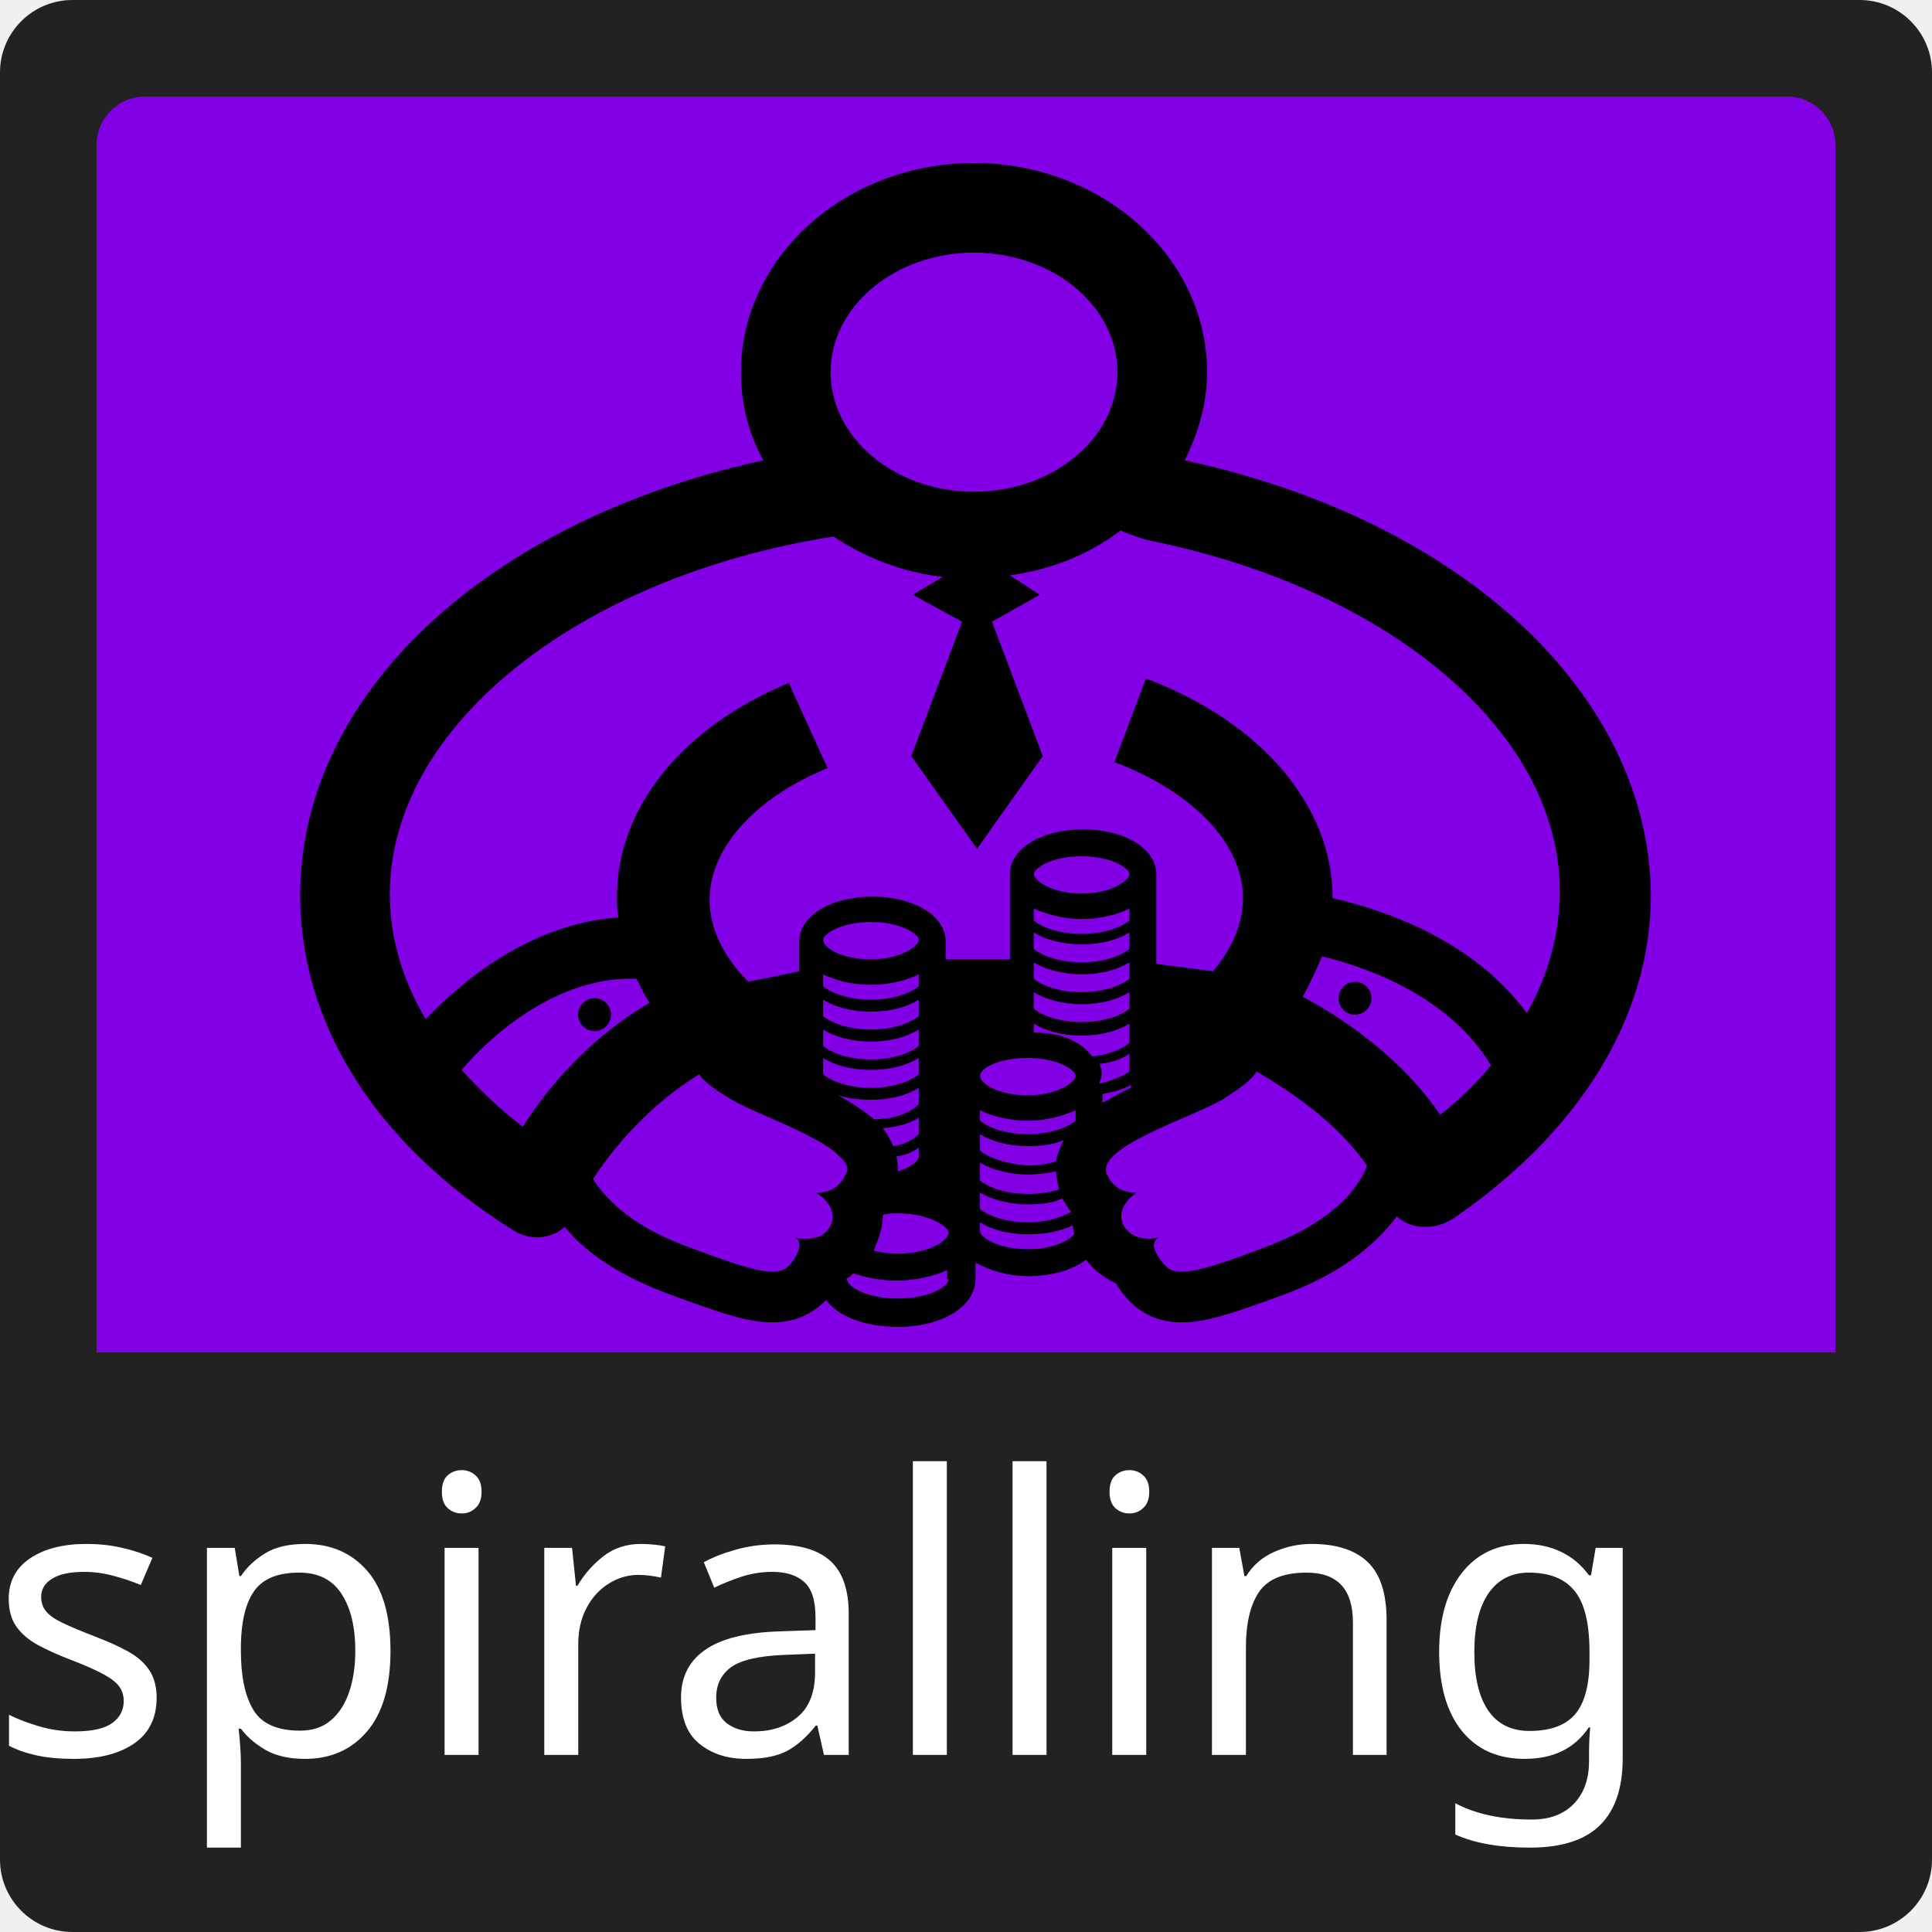
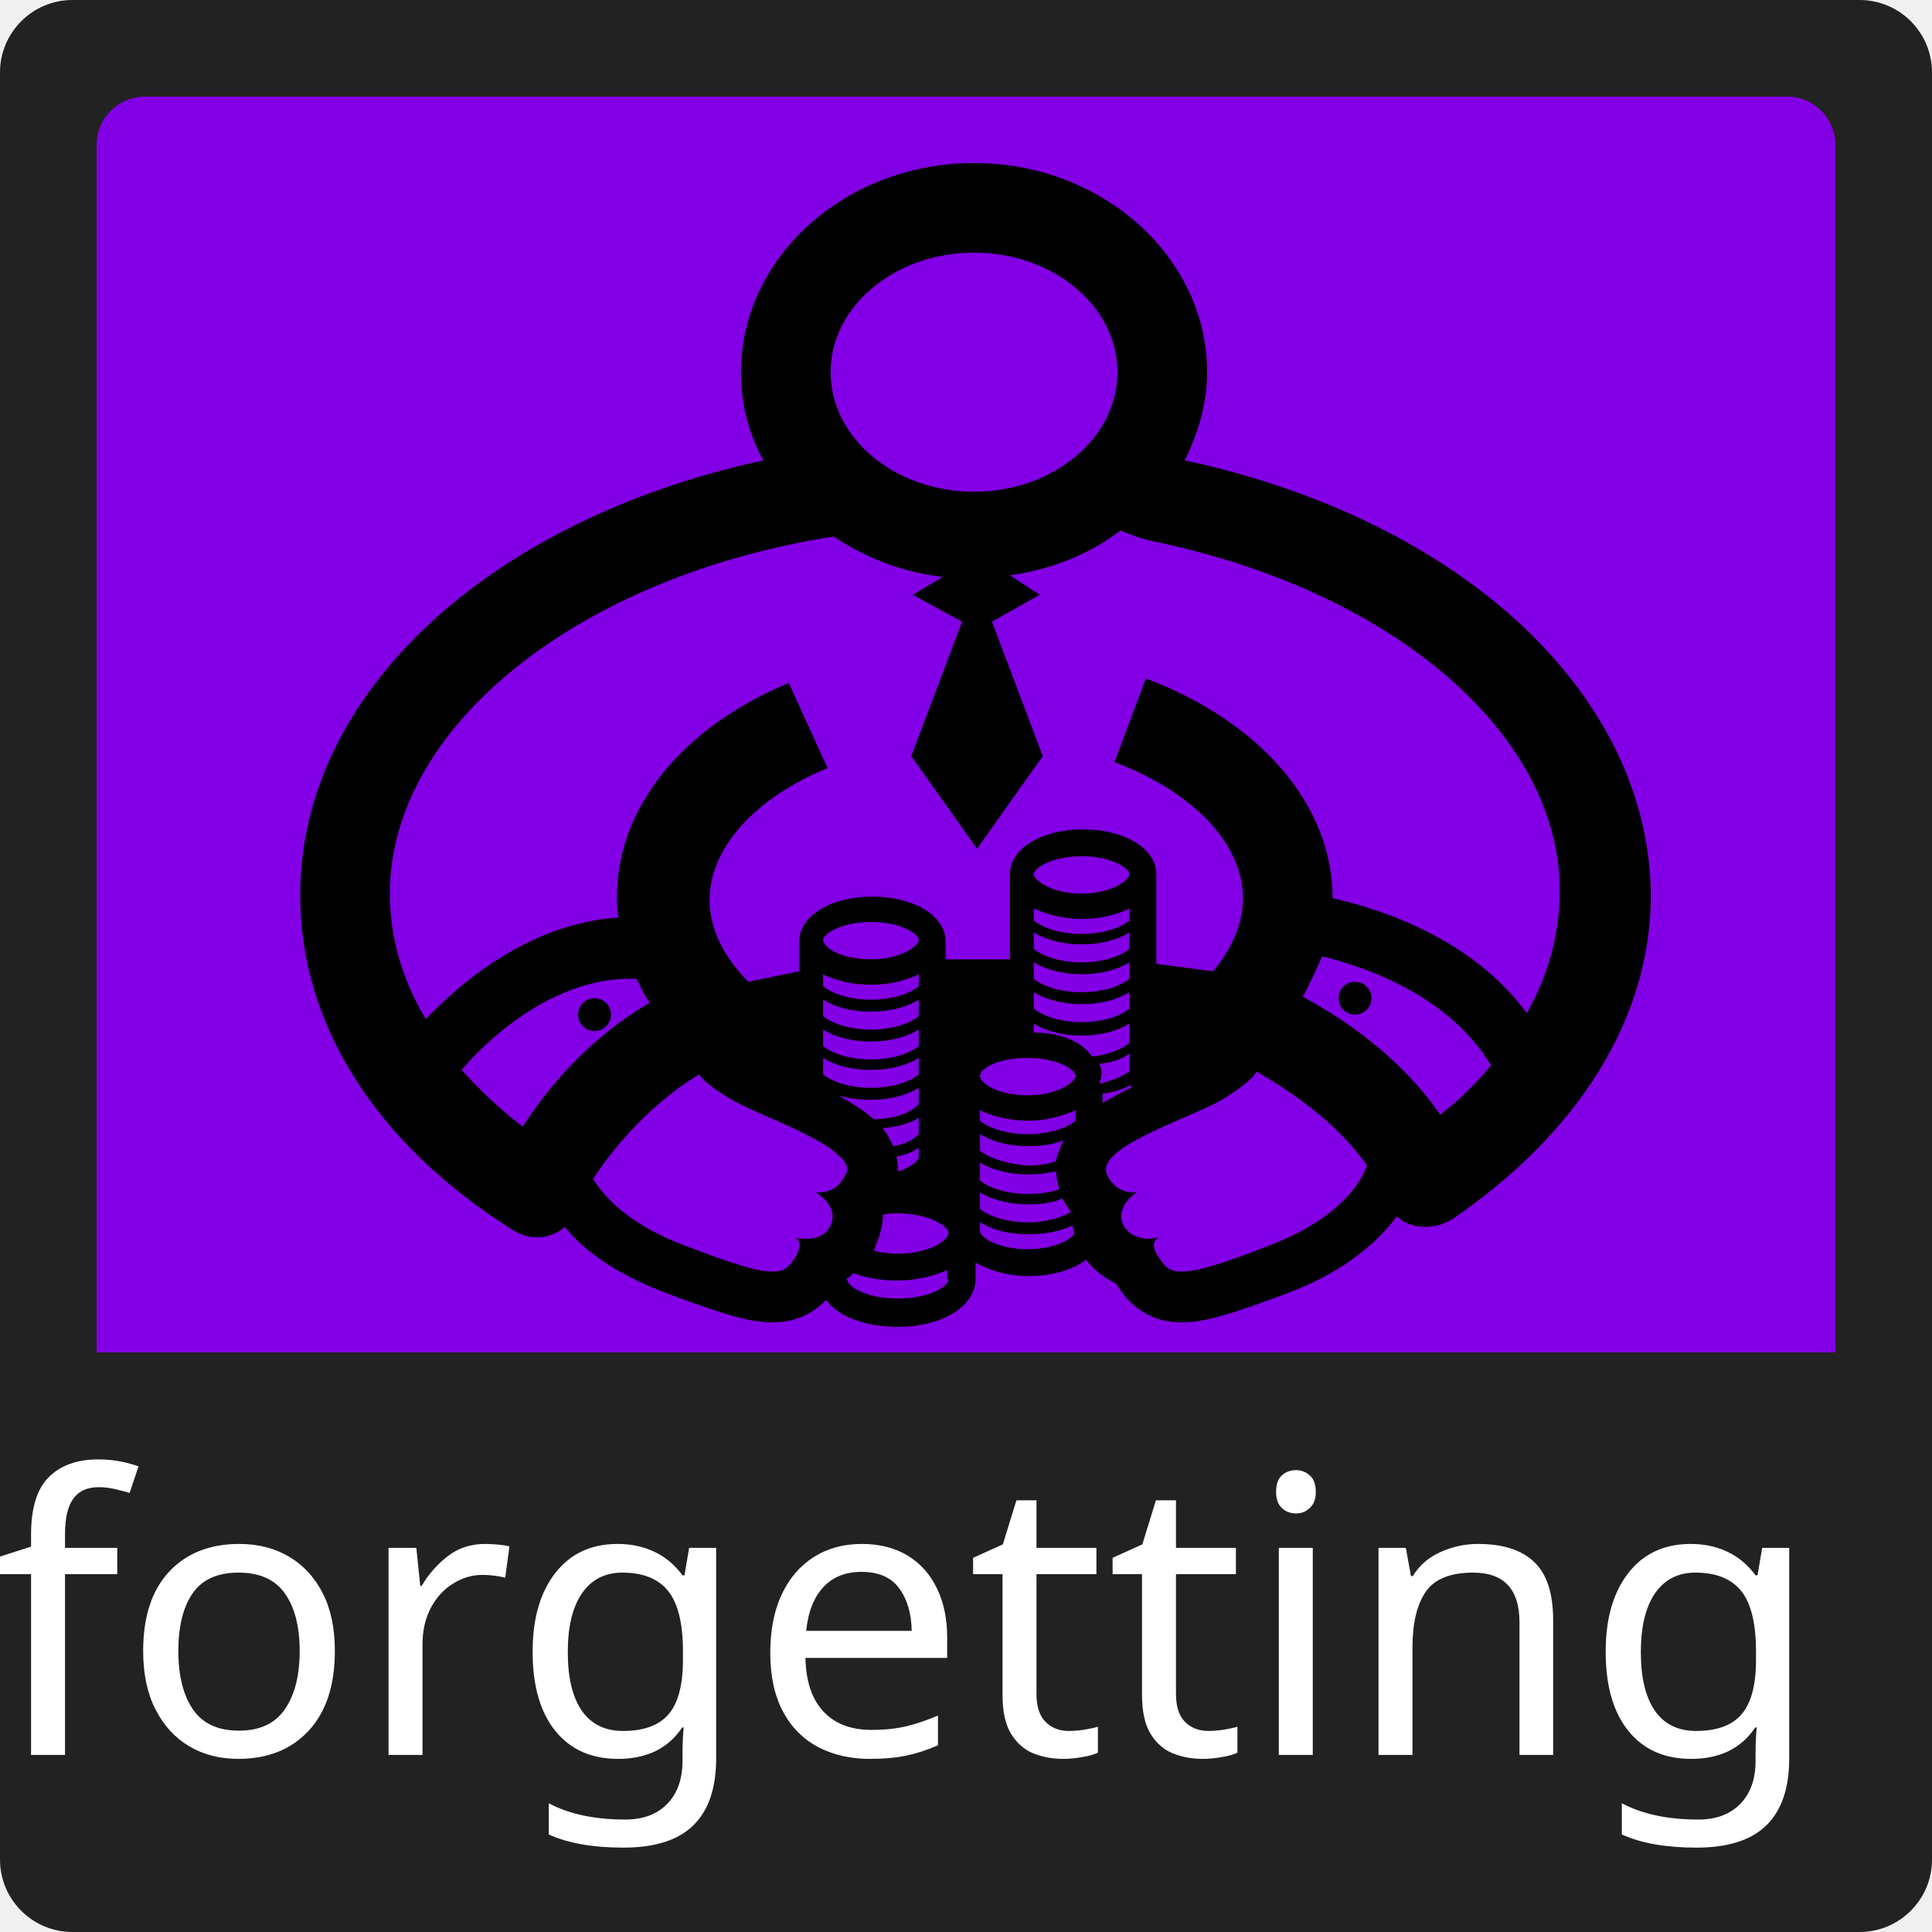
<svg xmlns="http://www.w3.org/2000/svg" width="200" height="200" viewBox="0 0 200 200" version="1.1" xml:space="preserve" style="fill-rule:evenodd;clip-rule:evenodd;stroke-linejoin:round;stroke-miterlimit:2;" id="svg40">
  <defs id="defs44">
        
        
        
        
        
    </defs>
  <path id="rect5322" d="M 200,7.5 C 200,3.36 196.64,0 192.5,0 H 7.5 C 3.36,0 0,3.36 0,7.5 v 185 c 0,4.14 3.36,7.5 7.5,7.5 h 185 c 4.14,0 7.5,-3.36 7.5,-7.5 z" style="fill:#222222;stroke-width:2" />
  <path id="rect5324" d="m 190,15 c 0,-2.76 -2.24,-5 -5,-5 H 15 c -2.76,0 -5,2.24 -5,5 v 170 c 0,2.76 2.24,5 5,5 h 170 c 2.76,0 5,-2.24 5,-5 z" style="fill:#8300e6;stroke-width:2" />
  <path id="path5326" d="m 5.5,140 v 50 c 0,11.634 9.366,2.5 21,2.5 h 147 c 11.634,0 21,9.134 21,-2.5 v -50 z" style="fill:#222222;fill-rule:nonzero;stroke-width:2" />
  <text xml:space="preserve" style="font-style:normal;font-weight:normal;font-size:40px;line-height:1.25;font-family:sans-serif;fill:#ffffff;fill-opacity:1;stroke:none" x="-1.145" y="181.672" id="text2305">
-     <tspan id="tspan2303" x="-1.145" y="181.672">spiralling</tspan>
+     <tspan id="tspan2303" x="-1.145" y="181.672">forgetting</tspan>
  </text>
  <g id="g3310" transform="matrix(0.2071411,0,0,0.2071411,-19.49312,85.46473)">
    <path d="m 399.444,94.477 c 0,4.536 -3.677,8.214 -8.214,8.214 -4.537,0 -8.214,-3.677 -8.214,-8.214 0,-4.537 3.677,-8.214 8.214,-8.214 4.537,0 8.214,3.677 8.214,8.214" id="path70" style="stroke-width:1.333" />
    <path d="m 779.497,86.264 c 0,4.536 -3.677,8.214 -8.214,8.214 -4.536,0 -8.214,-3.677 -8.214,-8.214 0,-4.537 3.677,-8.214 8.214,-8.214 4.536,0 8.214,3.677 8.214,8.214" id="path72" style="stroke-width:1.333" />
    <path d="m 686.164,-182.536 c 6.719,-13.437 11.198,-28.375 11.198,-44.052 0,-57.495 -52.265,-104.531 -116.479,-104.531 -64.213,0 -116.479,47.041 -116.479,104.531 0,15.683 3.734,30.615 11.198,44.052 -137.387,29.864 -231.467,116.479 -231.467,217.28 0,64.213 37.333,123.948 106.027,167.253 3.734,2.24 7.469,3.734 11.948,3.734 2.24,0 3.734,0 5.974,-0.745 2.984,-0.745 5.974,-2.24 8.214,-4.479 8.958,11.198 24.64,23.145 50.027,32.855 29.864,11.198 42.563,14.932 53.76,14.932 13.437,0 21.651,-5.974 26.88,-11.198 5.974,8.214 19.412,13.437 35.839,13.437 22.401,0 38.828,-10.453 38.828,-23.896 v -8.214 c 6.719,3.734 15.683,6.719 26.136,6.719 11.948,0 22.401,-2.984 29.12,-8.214 3.734,5.229 8.958,8.958 14.932,11.948 0.745,0.745 0.745,1.495 1.495,2.24 2.984,4.479 11.948,17.172 31.36,17.172 11.198,0 23.896,-3.734 53.76,-14.932 29.12,-11.198 44.803,-26.136 53.76,-38.079 2.24,2.24 5.229,3.734 8.214,4.479 2.24,0.745 4.479,0.745 6.719,0.745 4.479,0 8.958,-1.495 12.693,-3.734 C 883.289,153.461 919.126,95.965 919.126,34.741 918.381,-65.311 825.047,-152.673 686.166,-182.539 Z M 580.883,-286.323 c 39.573,0 71.683,26.88 71.683,59.735 0,32.855 -32.104,59.735 -71.683,59.735 -39.573,0 -71.683,-26.88 -71.683,-59.735 0.005,-32.855 32.109,-59.735 71.683,-59.735 z M 355.389,150.477 c -11.948,-8.958 -21.651,-18.667 -30.615,-28.375 12.693,-14.932 46.292,-47.041 87.36,-45.547 2.24,3.734 3.734,8.214 6.719,11.948 -19.412,11.198 -44.052,31.36 -63.464,61.973 z m 153.813,49.281 c -2.984,5.974 -8.214,6.719 -12.693,6.719 -2.24,0 -3.734,0 -5.229,-0.745 1.495,0.745 4.479,2.984 0,10.453 -2.984,4.479 -5.229,6.719 -11.198,6.719 -7.469,0 -19.412,-3.734 -44.803,-13.437 -27.625,-10.453 -39.573,-24.64 -44.803,-32.855 17.172,-26.136 38.079,-43.307 53.016,-52.265 1.495,2.24 5.974,6.719 16.427,12.693 8.958,5.229 25.385,11.198 38.079,17.921 5.974,2.984 11.198,5.974 14.932,9.708 3.734,2.984 5.974,6.719 3.734,9.708 -3.734,8.214 -10.453,8.958 -13.437,8.958 h -1.495 c 0,-0.005 11.948,6.714 7.469,16.421 z M 529.364,79.545 c 9.708,0 17.921,-2.24 23.896,-5.229 v 5.974 c -4.479,3.734 -13.437,6.719 -23.896,6.719 -10.453,0 -19.412,-2.984 -23.896,-6.719 v -5.974 c 5.974,2.99 14.188,5.229 23.896,5.229 z m -23.896,-22.401 c 0,-2.984 8.958,-8.958 23.896,-8.958 14.932,0 23.896,5.974 23.896,8.958 0,2.984 -8.958,9.708 -23.896,9.708 -14.937,0 -23.896,-5.974 -23.896,-9.708 z m 23.896,35.839 c 9.708,0 17.921,-2.24 23.896,-5.974 v 8.214 c -4.479,3.734 -13.437,6.719 -23.896,6.719 -10.453,0 -19.412,-2.984 -23.896,-6.719 v -8.214 c 5.974,3.734 14.188,5.974 23.896,5.974 z m 0,14.932 c 9.708,0 17.921,-2.24 23.896,-5.974 v 8.214 c -4.479,3.734 -13.437,6.719 -23.896,6.719 -10.453,0 -19.412,-2.984 -23.896,-6.719 v -8.214 c 5.974,3.734 14.188,5.974 23.896,5.974 z m 0,14.188 c 9.708,0 17.921,-2.24 23.896,-5.974 v 8.214 c -4.479,3.734 -13.437,6.719 -23.896,6.719 -10.453,0 -19.412,-2.984 -23.896,-6.719 v -8.214 c 5.974,3.734 14.188,5.974 23.896,5.974 z m 11.198,38.083 c -1.495,-2.984 -2.984,-5.974 -5.229,-8.958 7.469,-0.745 13.437,-2.24 17.921,-5.229 v 8.214 c -2.984,2.984 -7.464,5.224 -12.693,5.974 z m 12.693,0.745 v 4.479 c 0,2.24 -3.734,5.229 -10.453,7.469 0,-2.24 0,-5.229 -0.745,-7.469 4.479,-0.745 8.214,-2.24 11.198,-4.479 z m -22.401,-14.188 c -5.229,-4.479 -11.198,-8.214 -17.921,-11.948 4.479,1.495 10.453,2.24 16.427,2.24 9.708,0 17.921,-2.24 23.896,-5.974 v 8.214 c -4.479,4.484 -12.693,7.469 -22.401,7.469 z m 37.333,79.896 c 0,3.734 -9.708,9.708 -25.385,9.708 -15.683,0 -25.385,-5.974 -25.385,-9.708 h -0.745 c 1.495,-0.745 2.984,-1.495 3.734,-2.984 5.974,2.24 14.188,3.734 21.651,3.734 9.708,0 18.667,-2.24 25.385,-5.229 v 4.479 z m -25.385,-12.693 c -4.479,0 -8.958,-0.745 -11.948,-1.495 0,-0.745 0.745,-1.495 0.745,-2.24 2.24,-5.229 3.734,-10.453 3.734,-15.683 2.24,-0.745 5.229,-0.745 7.469,-0.745 15.683,0 25.385,6.719 25.385,9.708 0,3.729 -9.703,10.453 -25.385,10.453 z m 64.959,-2.245 c -14.932,0 -23.896,-5.974 -23.896,-8.958 l 0.005,-4.479 c 5.974,3.734 14.188,5.974 23.896,5.974 8.958,0 16.427,-1.495 22.401,-4.479 0,1.495 0.745,2.984 0.745,4.479 -2.245,2.984 -10.453,7.464 -23.151,7.464 z m 0,-37.333 c 5.229,0 9.708,-0.745 14.188,-1.495 0,2.984 0.745,5.974 1.495,8.958 -4.479,1.495 -9.708,2.24 -15.683,2.24 -10.453,0 -19.412,-2.984 -23.896,-6.719 l 0.005,-8.953 c 5.974,3.729 14.932,5.969 23.891,5.969 z m -23.891,-11.943 v -8.214 c 5.974,3.734 14.188,5.974 23.896,5.974 6.719,0 12.693,-0.745 17.921,-2.984 -0.745,1.495 -1.495,2.984 -2.24,5.229 -0.745,1.495 -1.495,3.734 -1.495,5.229 -3.734,1.495 -8.958,2.24 -14.188,2.24 -10.458,-0.755 -19.416,-3.74 -23.896,-7.474 z m 23.891,26.88 c 6.719,0 12.693,-0.745 17.172,-2.984 1.495,2.24 2.984,5.229 4.479,6.719 -5.229,2.984 -12.693,5.229 -21.651,5.229 -10.453,0 -19.412,-2.984 -23.896,-6.719 l 0.005,-8.219 c 5.974,3.734 14.932,5.974 23.891,5.974 z m 23.896,-41.812 c -4.479,3.734 -13.437,6.719 -23.896,6.719 -10.453,0 -19.412,-2.984 -23.896,-6.719 v -5.229 c 5.974,2.984 14.932,5.229 23.896,5.229 8.958,0 17.172,-2.24 23.896,-5.229 z m -23.896,-12.698 c -14.932,0 -23.896,-5.974 -23.896,-9.708 0.005,-3.729 8.964,-8.958 23.896,-8.958 14.932,0 23.896,5.974 23.896,8.958 0,2.99 -8.958,9.708 -23.896,9.708 z m 2.99,-31.36 v -4.479 c 5.974,3.734 14.188,5.974 23.896,5.974 9.708,0 17.921,-2.24 23.896,-5.974 v 9.708 c -3.734,2.984 -10.453,5.974 -18.667,6.719 -5.234,-7.469 -15.688,-11.948 -29.125,-11.948 z m 23.891,-56.745 c 9.708,0 17.921,-2.24 23.896,-5.229 v 5.974 c -4.479,3.734 -13.437,6.719 -23.896,6.719 -10.453,0 -19.412,-2.984 -23.896,-6.719 l 0.005,-5.974 c 6.719,2.99 14.932,5.229 23.891,5.229 z M 610.75,24.288 c 0,-2.984 8.958,-8.958 23.896,-8.958 14.932,0 23.896,5.974 23.896,8.958 0,2.984 -8.958,9.708 -23.896,9.708 -14.938,0 -23.896,-6.719 -23.896,-9.708 z m 23.891,35.093 c 9.708,0 17.921,-2.24 23.896,-5.974 v 8.214 c -4.479,3.734 -13.437,6.719 -23.896,6.719 -10.453,0 -19.412,-2.984 -23.896,-6.719 v -8.214 c 5.979,3.734 14.937,5.974 23.896,5.974 z m 0,14.932 c 9.708,0 17.921,-2.24 23.896,-5.974 v 8.214 c -4.479,3.734 -13.437,6.719 -23.896,6.719 -10.453,0 -19.412,-2.984 -23.896,-6.719 v -8.214 c 5.979,3.734 14.937,5.974 23.896,5.974 z m 0,14.932 c 9.708,0 17.921,-2.24 23.896,-5.974 v 8.214 c -4.479,3.734 -13.437,6.719 -23.896,6.719 -10.453,0 -19.412,-2.984 -23.896,-6.719 v -8.214 c 5.979,3.734 14.937,5.974 23.896,5.974 z m 8.964,29.869 c 5.974,-0.745 11.198,-2.24 14.932,-5.229 v 8.958 c -2.984,2.24 -8.214,4.479 -14.188,5.974 h -0.745 c 0,-0.745 0.745,-2.24 0.745,-2.984 0.745,-2.984 0,-4.479 -0.745,-6.719 z m 1.49,14.932 c 5.229,-0.745 10.453,-2.24 14.188,-4.479 v 1.495 c -5.229,2.24 -9.708,5.229 -14.188,7.469 z m 132.161,35.839 c -1.495,4.479 -9.708,24.64 -47.787,39.573 -24.64,9.708 -37.333,13.437 -44.803,13.437 -5.974,0 -8.214,-2.24 -11.198,-6.719 -5.229,-7.469 -1.495,-9.708 0,-10.453 -0.745,0 -2.984,0.745 -5.229,0.745 -4.479,0 -9.708,-1.495 -12.693,-6.719 -4.479,-9.708 6.719,-16.427 6.719,-16.427 h -1.495 c -2.984,0 -9.708,-0.745 -13.437,-8.958 -5.974,-13.437 40.317,-27.625 57.495,-37.333 11.948,-7.469 16.427,-11.948 17.172,-14.188 16.427,9.708 39.579,24.645 55.255,47.041 z m 36.588,-25.385 c -19.412,-28.375 -47.787,-47.787 -68.693,-58.984 3.734,-6.719 6.719,-13.437 9.708,-20.161 24.636,5.974 64.208,20.907 84.369,54.505 -7.469,8.964 -15.683,17.172 -25.385,24.64 z m 43.307,-50.771 c -26.88,-36.588 -70.932,-51.521 -97.068,-57.495 0,-46.292 -35.839,-88.104 -93.333,-109.76 l -15.683,41.812 c 39.573,14.932 64.213,41.068 64.213,67.948 0,14.932 -7.469,27.625 -14.932,36.588 l -28.375,-3.734 V 24.285 c 0,-12.693 -15.683,-22.401 -36.588,-22.401 -20.907,0 -36.588,9.708 -36.588,22.401 v 42.563 h -32.104 v -8.958 c 0,-12.693 -15.683,-22.401 -36.588,-22.401 -20.905,0 -36.588,9.708 -36.588,22.401 v 14.932 l -25.385,5.229 c -8.958,-8.958 -19.412,-23.145 -19.412,-41.068 0,-25.385 22.401,-50.771 58.984,-65.708 l -19.407,-42.563 c -53.76,22.401 -85.864,62.719 -85.864,106.771 0,3.734 0,6.719 0.745,10.453 -44.803,2.99 -79.145,32.855 -96.323,50.776 -11.948,-20.161 -17.921,-41.068 -17.921,-62.719 0,-82.88 93.333,-158.293 221.76,-178.453 15.683,10.453 34.349,17.921 54.505,20.161 l -14.932,8.958 24.64,13.437 -25.385,67.197 32.855,46.292 32.855,-46.292 -25.385,-67.197 23.896,-13.437 -14.932,-9.708 c 20.907,-2.984 39.573,-10.453 55.255,-22.401 7.469,2.984 11.948,4.479 15.683,5.229 120.213,24.64 203.84,96.317 203.84,174.72 -0.005,22.401 -5.979,42.563 -16.432,61.229 z" id="path74" style="stroke-width:1.333" />
  </g>
  <g id="use76" transform="matrix(1.333333,0,0,1.333333,204.5642,422.2636)">
    <path d="m 18.766,-1.125 c -0.969,0.5 -1.98,0.875 -3.031,1.125 -1.043,0.258 -2.137,0.391 -3.281,0.391 -3.398,0 -6.09,-0.945 -8.078,-2.844 -1.992,-1.906 -2.984,-4.484 -2.984,-7.734 0,-3.258 0.992,-5.836 2.984,-7.734 1.988,-1.906 4.68,-2.859 8.078,-2.859 1.145,0 2.238,0.133 3.281,0.391 1.051,0.25 2.062,0.625 3.031,1.125 v 4.219 c -0.98,-0.656 -1.945,-1.141 -2.891,-1.453 -0.949,-0.312 -1.949,-0.469 -3,-0.469 -1.875,0 -3.352,0.605 -4.422,1.812 -1.074,1.199 -1.609,2.856 -1.609,4.969 0,2.106 0.535,3.762 1.609,4.969 1.07,1.199 2.547,1.797 4.422,1.797 1.051,0 2.051,-0.148 3,-0.453 0.945,-0.312 1.91,-0.801 2.891,-1.469 z" id="path3032" />
  </g>
  <g id="use78" transform="matrix(1.333333,0,0,1.333333,231.9652,422.2636)">
    <path d="m 13.734,-11.141 c -0.438,-0.195 -0.871,-0.344 -1.297,-0.438 -0.418,-0.102 -0.84,-0.156 -1.266,-0.156 -1.262,0 -2.231,0.406 -2.906,1.219 -0.68,0.805 -1.016,1.953 -1.016,3.453 v 7.062 H 2.359 v -15.312 h 4.891 v 2.516 c 0.625,-1 1.344,-1.727 2.156,-2.188 0.82,-0.469 1.801,-0.703 2.938,-0.703 0.164,0 0.344,0.012 0.531,0.031 0.195,0.012 0.477,0.039 0.844,0.078 z" id="path3060" />
  </g>
  <g id="use80" transform="matrix(1.333333,0,0,1.333333,250.3767,422.2636)">
    <path d="m 17.641,-7.703 v 1.406 H 6.188 c 0.125,1.148 0.539,2.008 1.25,2.578 0.707,0.574 1.703,0.859 2.984,0.859 1.031,0 2.082,-0.148 3.156,-0.453 1.082,-0.312 2.191,-0.773 3.328,-1.391 v 3.766 c -1.156,0.438 -2.312,0.766 -3.469,0.984 -1.156,0.227 -2.312,0.344 -3.469,0.344 -2.773,0 -4.93,-0.703 -6.469,-2.109 -1.531,-1.406 -2.297,-3.379 -2.297,-5.922 0,-2.5 0.754,-4.461 2.266,-5.891 1.508,-1.438 3.582,-2.156 6.219,-2.156 2.406,0 4.332,0.73 5.781,2.188 1.445,1.449 2.172,3.383 2.172,5.797 z m -5.031,-1.625 c 0,-0.926 -0.273,-1.672 -0.812,-2.234 -0.543,-0.57 -1.25,-0.859 -2.125,-0.859 -0.949,0 -1.719,0.266 -2.312,0.797 -0.594,0.531 -0.965,1.297 -1.109,2.297 z" id="path3036" />
  </g>
  <g id="use82" transform="matrix(1.333333,0,0,1.333333,275.6944,422.2636)">
    <path d="m 9.219,-6.891 c -1.023,0 -1.793,0.172 -2.312,0.516 -0.512,0.344 -0.766,0.855 -0.766,1.531 0,0.625 0.207,1.117 0.625,1.469 0.414,0.344 0.988,0.516 1.719,0.516 0.926,0 1.703,-0.328 2.328,-0.984 0.633,-0.664 0.953,-1.492 0.953,-2.484 v -0.562 z m 7.469,-1.844 V 0 h -4.922 v -2.266 c -0.656,0.93 -1.398,1.605 -2.219,2.031 -0.824,0.414 -1.824,0.625 -3,0.625 -1.586,0 -2.871,-0.457 -3.859,-1.375 -0.992,-0.926 -1.484,-2.129 -1.484,-3.609 0,-1.789 0.613,-3.102 1.844,-3.938 1.238,-0.844 3.18,-1.266 5.828,-1.266 h 2.891 v -0.391 c 0,-0.77 -0.309,-1.332 -0.922,-1.688 -0.617,-0.363 -1.57,-0.547 -2.859,-0.547 -1.055,0 -2.031,0.105 -2.938,0.312 -0.898,0.211 -1.73,0.523 -2.5,0.938 v -3.734 c 1.039,-0.25 2.086,-0.441 3.141,-0.578 1.062,-0.133 2.125,-0.203 3.188,-0.203 2.758,0 4.75,0.547 5.969,1.641 1.227,1.086 1.844,2.856 1.844,5.312 z" id="path3004" />
  </g>
  <g id="use84" transform="matrix(1.333333,0,0,1.333333,300.8871,422.2636)">
    <path d="m 7.703,-19.656 v 4.344 H 12.75 v 3.5 H 7.703 v 6.5 c 0,0.711 0.141,1.188 0.422,1.438 0.281,0.25 0.836,0.375 1.672,0.375 h 2.516 v 3.5 h -4.188 c -1.938,0 -3.312,-0.398 -4.125,-1.203 -0.805,-0.812 -1.203,-2.18 -1.203,-4.109 v -6.5 h -2.422 v -3.5 h 2.422 v -4.344 z" id="path2984" />
  </g>
  <g id="use86" transform="matrix(1.333333,0,0,1.333333,318.736,422.2636)">
    <path d="m 17.641,-7.703 v 1.406 H 6.188 c 0.125,1.148 0.539,2.008 1.25,2.578 0.707,0.574 1.703,0.859 2.984,0.859 1.031,0 2.082,-0.148 3.156,-0.453 1.082,-0.312 2.191,-0.773 3.328,-1.391 v 3.766 c -1.156,0.438 -2.312,0.766 -3.469,0.984 -1.156,0.227 -2.312,0.344 -3.469,0.344 -2.773,0 -4.93,-0.703 -6.469,-2.109 -1.531,-1.406 -2.297,-3.379 -2.297,-5.922 0,-2.5 0.754,-4.461 2.266,-5.891 1.508,-1.438 3.582,-2.156 6.219,-2.156 2.406,0 4.332,0.73 5.781,2.188 1.445,1.449 2.172,3.383 2.172,5.797 z m -5.031,-1.625 c 0,-0.926 -0.273,-1.672 -0.812,-2.234 -0.543,-0.57 -1.25,-0.859 -2.125,-0.859 -0.949,0 -1.719,0.266 -2.312,0.797 -0.594,0.531 -0.965,1.297 -1.109,2.297 z" id="path3040" />
  </g>
  <g id="use88" transform="matrix(1.333333,0,0,1.333333,344.0537,422.2636)">
    <path d="m 12.766,-13.078 v -8.203 h 4.922 V -1e-4 H 12.766 v -2.219 c -0.668,0.906 -1.406,1.57 -2.219,1.984 -0.813,0.414 -1.758,0.625 -2.828,0.625 -1.887,0 -3.434,-0.75 -4.641,-2.25 -1.211,-1.5 -1.812,-3.426 -1.812,-5.781 0,-2.363 0.602,-4.297 1.812,-5.797 1.207,-1.5 2.754,-2.25 4.641,-2.25 1.062,0 2,0.215 2.812,0.641 0.82,0.43 1.566,1.086 2.234,1.969 z m -3.219,9.922 c 1.039,0 1.836,-0.379 2.391,-1.141 0.551,-0.77 0.828,-1.883 0.828,-3.344 0,-1.457 -0.277,-2.566 -0.828,-3.328 -0.555,-0.77 -1.352,-1.156 -2.391,-1.156 -1.043,0 -1.84,0.387 -2.391,1.156 -0.555,0.762 -0.828,1.871 -0.828,3.328 0,1.461 0.273,2.574 0.828,3.344 0.551,0.762 1.348,1.141 2.391,1.141 z" id="path3028" />
  </g>
  <g id="use90" transform="matrix(1.333333,0,0,1.333333,383.7777,422.2636)">
    <path d="m 10.5,-3.156 c 1.051,0 1.852,-0.379 2.406,-1.141 0.551,-0.77 0.828,-1.883 0.828,-3.344 0,-1.457 -0.277,-2.566 -0.828,-3.328 -0.555,-0.77 -1.355,-1.156 -2.406,-1.156 -1.055,0 -1.859,0.387 -2.422,1.156 -0.555,0.773 -0.828,1.883 -0.828,3.328 0,1.449 0.273,2.559 0.828,3.328 0.562,0.773 1.367,1.156 2.422,1.156 z m -3.25,-9.922 c 0.676,-0.883 1.422,-1.539 2.234,-1.969 0.82,-0.426 1.766,-0.641 2.828,-0.641 1.895,0 3.445,0.75 4.656,2.25 1.207,1.5 1.812,3.434 1.812,5.797 0,2.356 -0.605,4.281 -1.812,5.781 -1.211,1.5 -2.762,2.25 -4.656,2.25 -1.062,0 -2.008,-0.211 -2.828,-0.625 C 8.672,-0.66 7.926,-1.32 7.25,-2.219 V -2e-5 H 2.359 v -21.281 H 7.25 Z" id="path2980" />
  </g>
  <g id="use92" transform="matrix(1.333333,0,0,1.333333,410.5016,422.2636)">
    <path d="m 0.344,-15.312 h 4.891 l 4.125,10.391 3.5,-10.391 h 4.891 l -6.438,16.766 c -0.648,1.695 -1.402,2.883 -2.266,3.562 -0.867,0.688 -2,1.031 -3.406,1.031 H 2.797 V 2.829 h 1.531 c 0.832,0 1.438,-0.137 1.812,-0.406 C 6.523,2.161 6.82,1.692 7.031,1.016 L 7.172,0.595 Z" id="path2976" />
  </g>
  <g id="use94" transform="matrix(1.333333,0,0,1.333333,447.835,422.2636)">
    <path d="m 7.828,-16.438 v 12.453 h 1.891 c 2.156,0 3.801,-0.531 4.938,-1.594 1.133,-1.062 1.703,-2.613 1.703,-4.656 0,-2.019 -0.57,-3.555 -1.703,-4.609 -1.125,-1.062 -2.773,-1.594 -4.938,-1.594 z m -5.25,-3.969 H 8.125 c 3.094,0 5.398,0.219 6.922,0.656 1.52,0.438 2.82,1.188 3.906,2.25 0.957,0.918 1.664,1.98 2.125,3.188 0.469,1.199 0.703,2.559 0.703,4.078 0,1.543 -0.234,2.918 -0.703,4.125 -0.461,1.211 -1.168,2.277 -2.125,3.203 -1.094,1.055 -2.406,1.805 -3.938,2.25 C 13.484,-0.219 11.188,-6e-4 8.125,-6e-4 H 2.578 Z" id="path3024" />
  </g>
  <g id="use96" transform="matrix(1.333333,0,0,1.333333,478.8246,422.2636)">
    <path d="m 9.219,-6.891 c -1.023,0 -1.793,0.172 -2.312,0.516 -0.512,0.344 -0.766,0.855 -0.766,1.531 0,0.625 0.207,1.117 0.625,1.469 0.414,0.344 0.988,0.516 1.719,0.516 0.926,0 1.703,-0.328 2.328,-0.984 0.633,-0.664 0.953,-1.492 0.953,-2.484 v -0.562 z m 7.469,-1.844 V 0 h -4.922 v -2.266 c -0.656,0.93 -1.398,1.605 -2.219,2.031 -0.824,0.414 -1.824,0.625 -3,0.625 -1.586,0 -2.871,-0.457 -3.859,-1.375 -0.992,-0.926 -1.484,-2.129 -1.484,-3.609 0,-1.789 0.613,-3.102 1.844,-3.938 1.238,-0.844 3.18,-1.266 5.828,-1.266 h 2.891 v -0.391 c 0,-0.77 -0.309,-1.332 -0.922,-1.688 -0.617,-0.363 -1.57,-0.547 -2.859,-0.547 -1.055,0 -2.031,0.105 -2.938,0.312 -0.898,0.211 -1.73,0.523 -2.5,0.938 v -3.734 c 1.039,-0.25 2.086,-0.441 3.141,-0.578 1.062,-0.133 2.125,-0.203 3.188,-0.203 2.758,0 4.75,0.547 5.969,1.641 1.227,1.086 1.844,2.856 1.844,5.312 z" id="path3008" />
  </g>
  <g id="use98" transform="matrix(1.333333,0,0,1.333333,504.0121,422.2636)">
    <path d="M 17.75,-9.328 V 0 h -4.922 v -7.141 c 0,-1.32 -0.031,-2.234 -0.094,-2.734 -0.062,-0.5 -0.168,-0.867 -0.312,-1.109 -0.188,-0.312 -0.449,-0.555 -0.781,-0.734 -0.324,-0.176 -0.695,-0.266 -1.109,-0.266 -1.023,0 -1.824,0.398 -2.406,1.188 -0.586,0.781 -0.875,1.871 -0.875,3.266 V -1e-4 H 2.359 v -15.312 H 7.25 v 2.234 c 0.738,-0.883 1.52,-1.539 2.344,-1.969 0.832,-0.426 1.75,-0.641 2.75,-0.641 1.77,0 3.113,0.547 4.031,1.641 0.914,1.086 1.375,2.656 1.375,4.719 z" id="path3016" />
  </g>
  <g id="use100" transform="matrix(1.333333,0,0,1.333333,543.5902,422.2636)">
    <path d="m 2.578,-20.406 h 5.25 v 7.766 h 7.766 v -7.766 h 5.266 V 0 H 15.594 V -8.656 H 7.828 V 0 h -5.25 z" id="path3012" />
  </g>
  <g id="use102" transform="matrix(1.333333,0,0,1.333333,574.835,422.2636)">
    <path d="m 17.641,-7.703 v 1.406 H 6.188 c 0.125,1.148 0.539,2.008 1.25,2.578 0.707,0.574 1.703,0.859 2.984,0.859 1.031,0 2.082,-0.148 3.156,-0.453 1.082,-0.312 2.191,-0.773 3.328,-1.391 v 3.766 c -1.156,0.438 -2.312,0.766 -3.469,0.984 -1.156,0.227 -2.312,0.344 -3.469,0.344 -2.773,0 -4.93,-0.703 -6.469,-2.109 -1.531,-1.406 -2.297,-3.379 -2.297,-5.922 0,-2.5 0.754,-4.461 2.266,-5.891 1.508,-1.438 3.582,-2.156 6.219,-2.156 2.406,0 4.332,0.73 5.781,2.188 1.445,1.449 2.172,3.383 2.172,5.797 z m -5.031,-1.625 c 0,-0.926 -0.273,-1.672 -0.812,-2.234 -0.543,-0.57 -1.25,-0.859 -2.125,-0.859 -0.949,0 -1.719,0.266 -2.312,0.797 -0.594,0.531 -0.965,1.297 -1.109,2.297 z" id="path3044" />
  </g>
  <g id="use104" transform="matrix(1.333333,0,0,1.333333,600.1579,422.2636)">
    <path d="m 7.703,-19.656 v 4.344 H 12.75 v 3.5 H 7.703 v 6.5 c 0,0.711 0.141,1.188 0.422,1.438 0.281,0.25 0.836,0.375 1.672,0.375 h 2.516 v 3.5 h -4.188 c -1.938,0 -3.312,-0.398 -4.125,-1.203 -0.805,-0.812 -1.203,-2.18 -1.203,-4.109 v -6.5 h -2.422 v -3.5 h 2.422 v -4.344 z" id="path2988" />
  </g>
  <g id="use106" transform="matrix(1.333333,0,0,1.333333,618.0016,422.2636)">
    <path d="m 7.703,-19.656 v 4.344 H 12.75 v 3.5 H 7.703 v 6.5 c 0,0.711 0.141,1.188 0.422,1.438 0.281,0.25 0.836,0.375 1.672,0.375 h 2.516 v 3.5 h -4.188 c -1.938,0 -3.312,-0.398 -4.125,-1.203 -0.805,-0.812 -1.203,-2.18 -1.203,-4.109 v -6.5 h -2.422 v -3.5 h 2.422 v -4.344 z" id="path2992" />
  </g>
  <g id="use108" transform="matrix(1.333333,0,0,1.333333,635.8454,422.2636)">
    <path d="m 17.641,-7.703 v 1.406 H 6.188 c 0.125,1.148 0.539,2.008 1.25,2.578 0.707,0.574 1.703,0.859 2.984,0.859 1.031,0 2.082,-0.148 3.156,-0.453 1.082,-0.312 2.191,-0.773 3.328,-1.391 v 3.766 c -1.156,0.438 -2.312,0.766 -3.469,0.984 -1.156,0.227 -2.312,0.344 -3.469,0.344 -2.773,0 -4.93,-0.703 -6.469,-2.109 -1.531,-1.406 -2.297,-3.379 -2.297,-5.922 0,-2.5 0.754,-4.461 2.266,-5.891 1.508,-1.438 3.582,-2.156 6.219,-2.156 2.406,0 4.332,0.73 5.781,2.188 1.445,1.449 2.172,3.383 2.172,5.797 z m -5.031,-1.625 c 0,-0.926 -0.273,-1.672 -0.812,-2.234 -0.543,-0.57 -1.25,-0.859 -2.125,-0.859 -0.949,0 -1.719,0.266 -2.312,0.797 -0.594,0.531 -0.965,1.297 -1.109,2.297 z" id="path3048" />
  </g>
  <g id="use110" transform="matrix(1.333333,0,0,1.333333,661.1683,422.2636)">
    <path d="M 2.359,-15.312 H 7.25 V 0 H 2.359 Z m 0,-5.969 H 7.25 v 4 H 2.359 Z" id="path2972" />
  </g>
  <g id="use112" transform="matrix(1.333333,0,0,1.333333,673.9652,422.2636)">
    <path d="m 6.219,-7.828 -5.516,-7.484 h 5.172 l 3.141,4.531 3.172,-4.531 h 5.172 L 11.844,-7.859 17.641,0 H 12.453 L 9.016,-4.844 5.61,0 H 0.422 Z" id="path2968" />
  </g>
  <g id="use114" transform="matrix(1.333333,0,0,1.333333,204.5642,459.5969)">
    <path d="m 12.422,-21.281 v 3.219 H 9.719 c -0.688,0 -1.172,0.125 -1.453,0.375 -0.273,0.25 -0.406,0.688 -0.406,1.312 v 1.062 h 4.188 v 3.5 H 7.86 V -2e-4 h -4.891 v -11.812 h -2.438 v -3.5 h 2.438 v -1.062 c 0,-1.664 0.461,-2.898 1.391,-3.703 0.926,-0.801 2.367,-1.203 4.328,-1.203 z" id="path2964" />
  </g>
  <g id="use116" transform="matrix(1.333333,0,0,1.333333,220.8089,459.5969)">
    <path d="m 13.734,-11.141 c -0.438,-0.195 -0.871,-0.344 -1.297,-0.438 -0.418,-0.102 -0.84,-0.156 -1.266,-0.156 -1.262,0 -2.231,0.406 -2.906,1.219 -0.68,0.805 -1.016,1.953 -1.016,3.453 v 7.062 H 2.359 v -15.312 h 4.891 v 2.516 c 0.625,-1 1.344,-1.727 2.156,-2.188 0.82,-0.469 1.801,-0.703 2.938,-0.703 0.164,0 0.344,0.012 0.531,0.031 0.195,0.012 0.477,0.039 0.844,0.078 z" id="path3064" />
  </g>
  <g id="use118" transform="matrix(1.333333,0,0,1.333333,239.2204,459.5969)">
    <path d="m 9.641,-12.188 c -1.086,0 -1.914,0.391 -2.484,1.172 -0.574,0.781 -0.859,1.906 -0.859,3.375 0,1.469 0.285,2.594 0.859,3.375 0.57,0.773 1.398,1.156 2.484,1.156 1.062,0 1.875,-0.383 2.438,-1.156 0.57,-0.781 0.859,-1.906 0.859,-3.375 0,-1.469 -0.289,-2.594 -0.859,-3.375 -0.562,-0.781 -1.375,-1.172 -2.438,-1.172 z m 0,-3.5 c 2.633,0 4.691,0.715 6.172,2.141 1.477,1.418 2.219,3.387 2.219,5.906 0,2.512 -0.742,4.481 -2.219,5.906 C 14.332,-0.317 12.273,0.39 9.641,0.39 6.992,0.39 4.926,-0.317 3.438,-1.735 1.945,-3.161 1.203,-5.13 1.203,-7.641 c 0,-2.519 0.742,-4.488 2.234,-5.906 1.488,-1.426 3.555,-2.141 6.203,-2.141 z" id="path2952" />
  </g>
  <g id="use120" transform="matrix(1.333333,0,0,1.333333,264.8662,459.5969)">
    <path d="m 16.547,-12.766 c 0.613,-0.945 1.348,-1.672 2.203,-2.172 0.852,-0.5 1.789,-0.75 2.812,-0.75 1.758,0 3.098,0.547 4.016,1.641 0.926,1.086 1.391,2.656 1.391,4.719 V -4e-4 h -4.922 v -7.984 -0.359 c 0.008,-0.133 0.016,-0.32 0.016,-0.562 0,-1.082 -0.164,-1.863 -0.484,-2.344 -0.312,-0.488 -0.824,-0.734 -1.531,-0.734 -0.93,0 -1.648,0.387 -2.156,1.156 -0.512,0.762 -0.773,1.867 -0.781,3.312 v 7.516 h -4.922 v -7.984 c 0,-1.695 -0.148,-2.785 -0.438,-3.266 -0.293,-0.488 -0.812,-0.734 -1.562,-0.734 -0.938,0 -1.664,0.387 -2.172,1.156 -0.512,0.762 -0.766,1.859 -0.766,3.297 v 7.531 h -4.922 v -15.312 h 4.922 v 2.234 c 0.602,-0.863 1.289,-1.516 2.062,-1.953 0.781,-0.438 1.641,-0.656 2.578,-0.656 1.062,0 2,0.258 2.812,0.766 0.812,0.512 1.426,1.23 1.844,2.156 z" id="path2924" />
  </g>
  <g id="use122" transform="matrix(1.333333,0,0,1.333333,316.7673,459.5969)">
    <path d="m 7.703,-19.656 v 4.344 H 12.75 v 3.5 H 7.703 v 6.5 c 0,0.711 0.141,1.188 0.422,1.438 0.281,0.25 0.836,0.375 1.672,0.375 h 2.516 v 3.5 h -4.188 c -1.938,0 -3.312,-0.398 -4.125,-1.203 -0.805,-0.812 -1.203,-2.18 -1.203,-4.109 v -6.5 h -2.422 v -3.5 h 2.422 v -4.344 z" id="path2996" />
  </g>
  <g id="use124" transform="matrix(1.333333,0,0,1.333333,334.611,459.5969)">
    <path d="M 17.75,-9.328 V 0 h -4.922 v -7.109 c 0,-1.344 -0.031,-2.266 -0.094,-2.766 -0.062,-0.5 -0.168,-0.867 -0.312,-1.109 -0.188,-0.312 -0.449,-0.555 -0.781,-0.734 -0.324,-0.176 -0.695,-0.266 -1.109,-0.266 -1.023,0 -1.824,0.398 -2.406,1.188 -0.586,0.781 -0.875,1.871 -0.875,3.266 V -1e-4 H 2.359 v -21.281 H 7.25 v 8.203 c 0.738,-0.883 1.52,-1.539 2.344,-1.969 0.832,-0.426 1.75,-0.641 2.75,-0.641 1.77,0 3.113,0.547 4.031,1.641 0.914,1.086 1.375,2.656 1.375,4.719 z" id="path2948" />
  </g>
  <g id="use126" transform="matrix(1.333333,0,0,1.333333,361.1891,459.5969)">
    <path d="m 17.641,-7.703 v 1.406 H 6.188 c 0.125,1.148 0.539,2.008 1.25,2.578 0.707,0.574 1.703,0.859 2.984,0.859 1.031,0 2.082,-0.148 3.156,-0.453 1.082,-0.312 2.191,-0.773 3.328,-1.391 v 3.766 c -1.156,0.438 -2.312,0.766 -3.469,0.984 -1.156,0.227 -2.312,0.344 -3.469,0.344 -2.773,0 -4.93,-0.703 -6.469,-2.109 -1.531,-1.406 -2.297,-3.379 -2.297,-5.922 0,-2.5 0.754,-4.461 2.266,-5.891 1.508,-1.438 3.582,-2.156 6.219,-2.156 2.406,0 4.332,0.73 5.781,2.188 1.445,1.449 2.172,3.383 2.172,5.797 z m -5.031,-1.625 c 0,-0.926 -0.273,-1.672 -0.812,-2.234 -0.543,-0.57 -1.25,-0.859 -2.125,-0.859 -0.949,0 -1.719,0.266 -2.312,0.797 -0.594,0.531 -0.965,1.297 -1.109,2.297 z" id="path3052" />
  </g>
  <g id="use128" transform="matrix(1.333333,0,0,1.333333,399.5068,459.5969)">
    <path d="m 2.578,-20.406 h 5.875 l 7.422,14 v -14 h 4.984 V 0 h -5.875 L 7.562,-14 V 0 H 2.578 Z" id="path2940" />
  </g>
  <g id="use130" transform="matrix(1.333333,0,0,1.333333,430.7516,459.5969)">
    <path d="m 9.641,-12.188 c -1.086,0 -1.914,0.391 -2.484,1.172 -0.574,0.781 -0.859,1.906 -0.859,3.375 0,1.469 0.285,2.594 0.859,3.375 0.57,0.773 1.398,1.156 2.484,1.156 1.062,0 1.875,-0.383 2.438,-1.156 0.57,-0.781 0.859,-1.906 0.859,-3.375 0,-1.469 -0.289,-2.594 -0.859,-3.375 -0.562,-0.781 -1.375,-1.172 -2.438,-1.172 z m 0,-3.5 c 2.633,0 4.691,0.715 6.172,2.141 1.477,1.418 2.219,3.387 2.219,5.906 0,2.512 -0.742,4.481 -2.219,5.906 C 14.332,-0.317 12.273,0.39 9.641,0.39 6.992,0.39 4.926,-0.317 3.438,-1.735 1.945,-3.161 1.203,-5.13 1.203,-7.641 c 0,-2.519 0.742,-4.488 2.234,-5.906 1.488,-1.426 3.555,-2.141 6.203,-2.141 z" id="path2956" />
  </g>
  <g id="use132" transform="matrix(1.333333,0,0,1.333333,456.4027,459.5969)">
    <path d="m 2.188,-5.969 v -9.344 h 4.922 v 1.531 c 0,0.836 -0.008,1.875 -0.016,3.125 -0.012,1.25 -0.016,2.086 -0.016,2.5 0,1.242 0.031,2.133 0.094,2.672 0.07,0.543 0.18,0.934 0.328,1.172 0.207,0.324 0.473,0.574 0.797,0.75 0.32,0.168 0.691,0.25 1.109,0.25 1.02,0 1.82,-0.391 2.406,-1.172 0.582,-0.781 0.875,-1.867 0.875,-3.266 v -7.562 h 4.891 V -6e-4 H 12.688 V -2.219 C 11.945,-1.321 11.164,-0.661 10.344,-0.235 9.519,0.179 8.609,0.39 7.609,0.39 5.848,0.39 4.504,-0.149 3.578,-1.235 2.648,-2.317 2.188,-3.895 2.188,-5.969 Z" id="path2944" />
  </g>
  <g id="use134" transform="matrix(1.333333,0,0,1.333333,482.9808,459.5969)">
    <path d="M 17.75,-9.328 V 0 h -4.922 v -7.141 c 0,-1.32 -0.031,-2.234 -0.094,-2.734 -0.062,-0.5 -0.168,-0.867 -0.312,-1.109 -0.188,-0.312 -0.449,-0.555 -0.781,-0.734 -0.324,-0.176 -0.695,-0.266 -1.109,-0.266 -1.023,0 -1.824,0.398 -2.406,1.188 -0.586,0.781 -0.875,1.871 -0.875,3.266 V -1e-4 H 2.359 v -15.312 H 7.25 v 2.234 c 0.738,-0.883 1.52,-1.539 2.344,-1.969 0.832,-0.426 1.75,-0.641 2.75,-0.641 1.77,0 3.113,0.547 4.031,1.641 0.914,1.086 1.375,2.656 1.375,4.719 z" id="path3020" />
  </g>
  <g id="use136" transform="matrix(1.333333,0,0,1.333333,522.5537,459.5969)">
    <path d="m 2.578,-20.406 h 8.734 c 2.594,0 4.582,0.578 5.969,1.734 1.395,1.148 2.094,2.789 2.094,4.922 0,2.137 -0.699,3.781 -2.094,4.938 -1.387,1.156 -3.375,1.734 -5.969,1.734 H 7.828 V 3e-4 h -5.25 z m 5.25,3.812 v 5.703 H 10.75 c 1.02,0 1.805,-0.25 2.359,-0.75 0.562,-0.5 0.844,-1.203 0.844,-2.109 0,-0.914 -0.281,-1.617 -0.844,-2.109 -0.555,-0.488 -1.34,-0.734 -2.359,-0.734 z" id="path2932" />
  </g>
  <g id="use138" transform="matrix(1.333333,0,0,1.333333,549.9183,459.5969)">
    <path d="m 13.734,-11.141 c -0.438,-0.195 -0.871,-0.344 -1.297,-0.438 -0.418,-0.102 -0.84,-0.156 -1.266,-0.156 -1.262,0 -2.231,0.406 -2.906,1.219 -0.68,0.805 -1.016,1.953 -1.016,3.453 v 7.062 H 2.359 v -15.312 h 4.891 v 2.516 c 0.625,-1 1.344,-1.727 2.156,-2.188 0.82,-0.469 1.801,-0.703 2.938,-0.703 0.164,0 0.344,0.012 0.531,0.031 0.195,0.012 0.477,0.039 0.844,0.078 z" id="path3068" />
  </g>
  <g id="use140" transform="matrix(1.333333,0,0,1.333333,568.3246,459.5969)">
    <path d="m 9.641,-12.188 c -1.086,0 -1.914,0.391 -2.484,1.172 -0.574,0.781 -0.859,1.906 -0.859,3.375 0,1.469 0.285,2.594 0.859,3.375 0.57,0.773 1.398,1.156 2.484,1.156 1.062,0 1.875,-0.383 2.438,-1.156 0.57,-0.781 0.859,-1.906 0.859,-3.375 0,-1.469 -0.289,-2.594 -0.859,-3.375 -0.562,-0.781 -1.375,-1.172 -2.438,-1.172 z m 0,-3.5 c 2.633,0 4.691,0.715 6.172,2.141 1.477,1.418 2.219,3.387 2.219,5.906 0,2.512 -0.742,4.481 -2.219,5.906 C 14.332,-0.317 12.273,0.39 9.641,0.39 6.992,0.39 4.926,-0.317 3.438,-1.735 1.945,-3.161 1.203,-5.13 1.203,-7.641 c 0,-2.519 0.742,-4.488 2.234,-5.906 1.488,-1.426 3.555,-2.141 6.203,-2.141 z" id="path2960" />
  </g>
  <g id="use142" transform="matrix(1.333333,0,0,1.333333,593.9756,459.5969)">
    <path d="M 2.359,-15.312 H 7.25 v 15.031 c 0,2.051 -0.496,3.617 -1.484,4.703 -0.98,1.082 -2.406,1.625 -4.281,1.625 H -0.938 V 2.828 h 0.859 c 0.926,0 1.562,-0.211 1.906,-0.625 0.352,-0.418 0.531,-1.246 0.531,-2.484 z m 0,-5.969 H 7.25 v 4 H 2.359 Z" id="path2936" />
  </g>
  <g id="use144" transform="matrix(1.333333,0,0,1.333333,606.7725,459.5969)">
    <path d="m 17.641,-7.703 v 1.406 H 6.188 c 0.125,1.148 0.539,2.008 1.25,2.578 0.707,0.574 1.703,0.859 2.984,0.859 1.031,0 2.082,-0.148 3.156,-0.453 1.082,-0.312 2.191,-0.773 3.328,-1.391 v 3.766 c -1.156,0.438 -2.312,0.766 -3.469,0.984 -1.156,0.227 -2.312,0.344 -3.469,0.344 -2.773,0 -4.93,-0.703 -6.469,-2.109 -1.531,-1.406 -2.297,-3.379 -2.297,-5.922 0,-2.5 0.754,-4.461 2.266,-5.891 1.508,-1.438 3.582,-2.156 6.219,-2.156 2.406,0 4.332,0.73 5.781,2.188 1.445,1.449 2.172,3.383 2.172,5.797 z m -5.031,-1.625 c 0,-0.926 -0.273,-1.672 -0.812,-2.234 -0.543,-0.57 -1.25,-0.859 -2.125,-0.859 -0.949,0 -1.719,0.266 -2.312,0.797 -0.594,0.531 -0.965,1.297 -1.109,2.297 z" id="path3056" />
  </g>
  <g id="use146" transform="matrix(1.333333,0,0,1.333333,632.0954,459.5969)">
    <path d="m 14.719,-14.828 v 3.984 c -0.656,-0.457 -1.324,-0.797 -2,-1.016 -0.668,-0.219 -1.359,-0.328 -2.078,-0.328 -1.367,0 -2.434,0.402 -3.203,1.203 -0.762,0.793 -1.141,1.906 -1.141,3.344 0,1.43 0.379,2.543 1.141,3.344 0.77,0.793 1.836,1.188 3.203,1.188 0.758,0 1.484,-0.109 2.172,-0.328 0.688,-0.227 1.32,-0.566 1.906,-1.016 v 4 c -0.762,0.281 -1.539,0.488 -2.328,0.625 -0.781,0.145 -1.574,0.219 -2.375,0.219 -2.762,0 -4.922,-0.707 -6.484,-2.125 -1.555,-1.414 -2.328,-3.383 -2.328,-5.906 0,-2.531 0.773,-4.504 2.328,-5.922 1.562,-1.414 3.723,-2.125 6.484,-2.125 0.801,0 1.594,0.074 2.375,0.219 0.781,0.137 1.555,0.352 2.328,0.641 z" id="path2928" />
  </g>
  <g id="use148" transform="matrix(1.333333,0,0,1.333333,654.2204,459.5969)">
    <path d="m 7.703,-19.656 v 4.344 H 12.75 v 3.5 H 7.703 v 6.5 c 0,0.711 0.141,1.188 0.422,1.438 0.281,0.25 0.836,0.375 1.672,0.375 h 2.516 v 3.5 h -4.188 c -1.938,0 -3.312,-0.398 -4.125,-1.203 -0.805,-0.812 -1.203,-2.18 -1.203,-4.109 v -6.5 h -2.422 v -3.5 h 2.422 v -4.344 z" id="path3000" />
  </g>
</svg>
